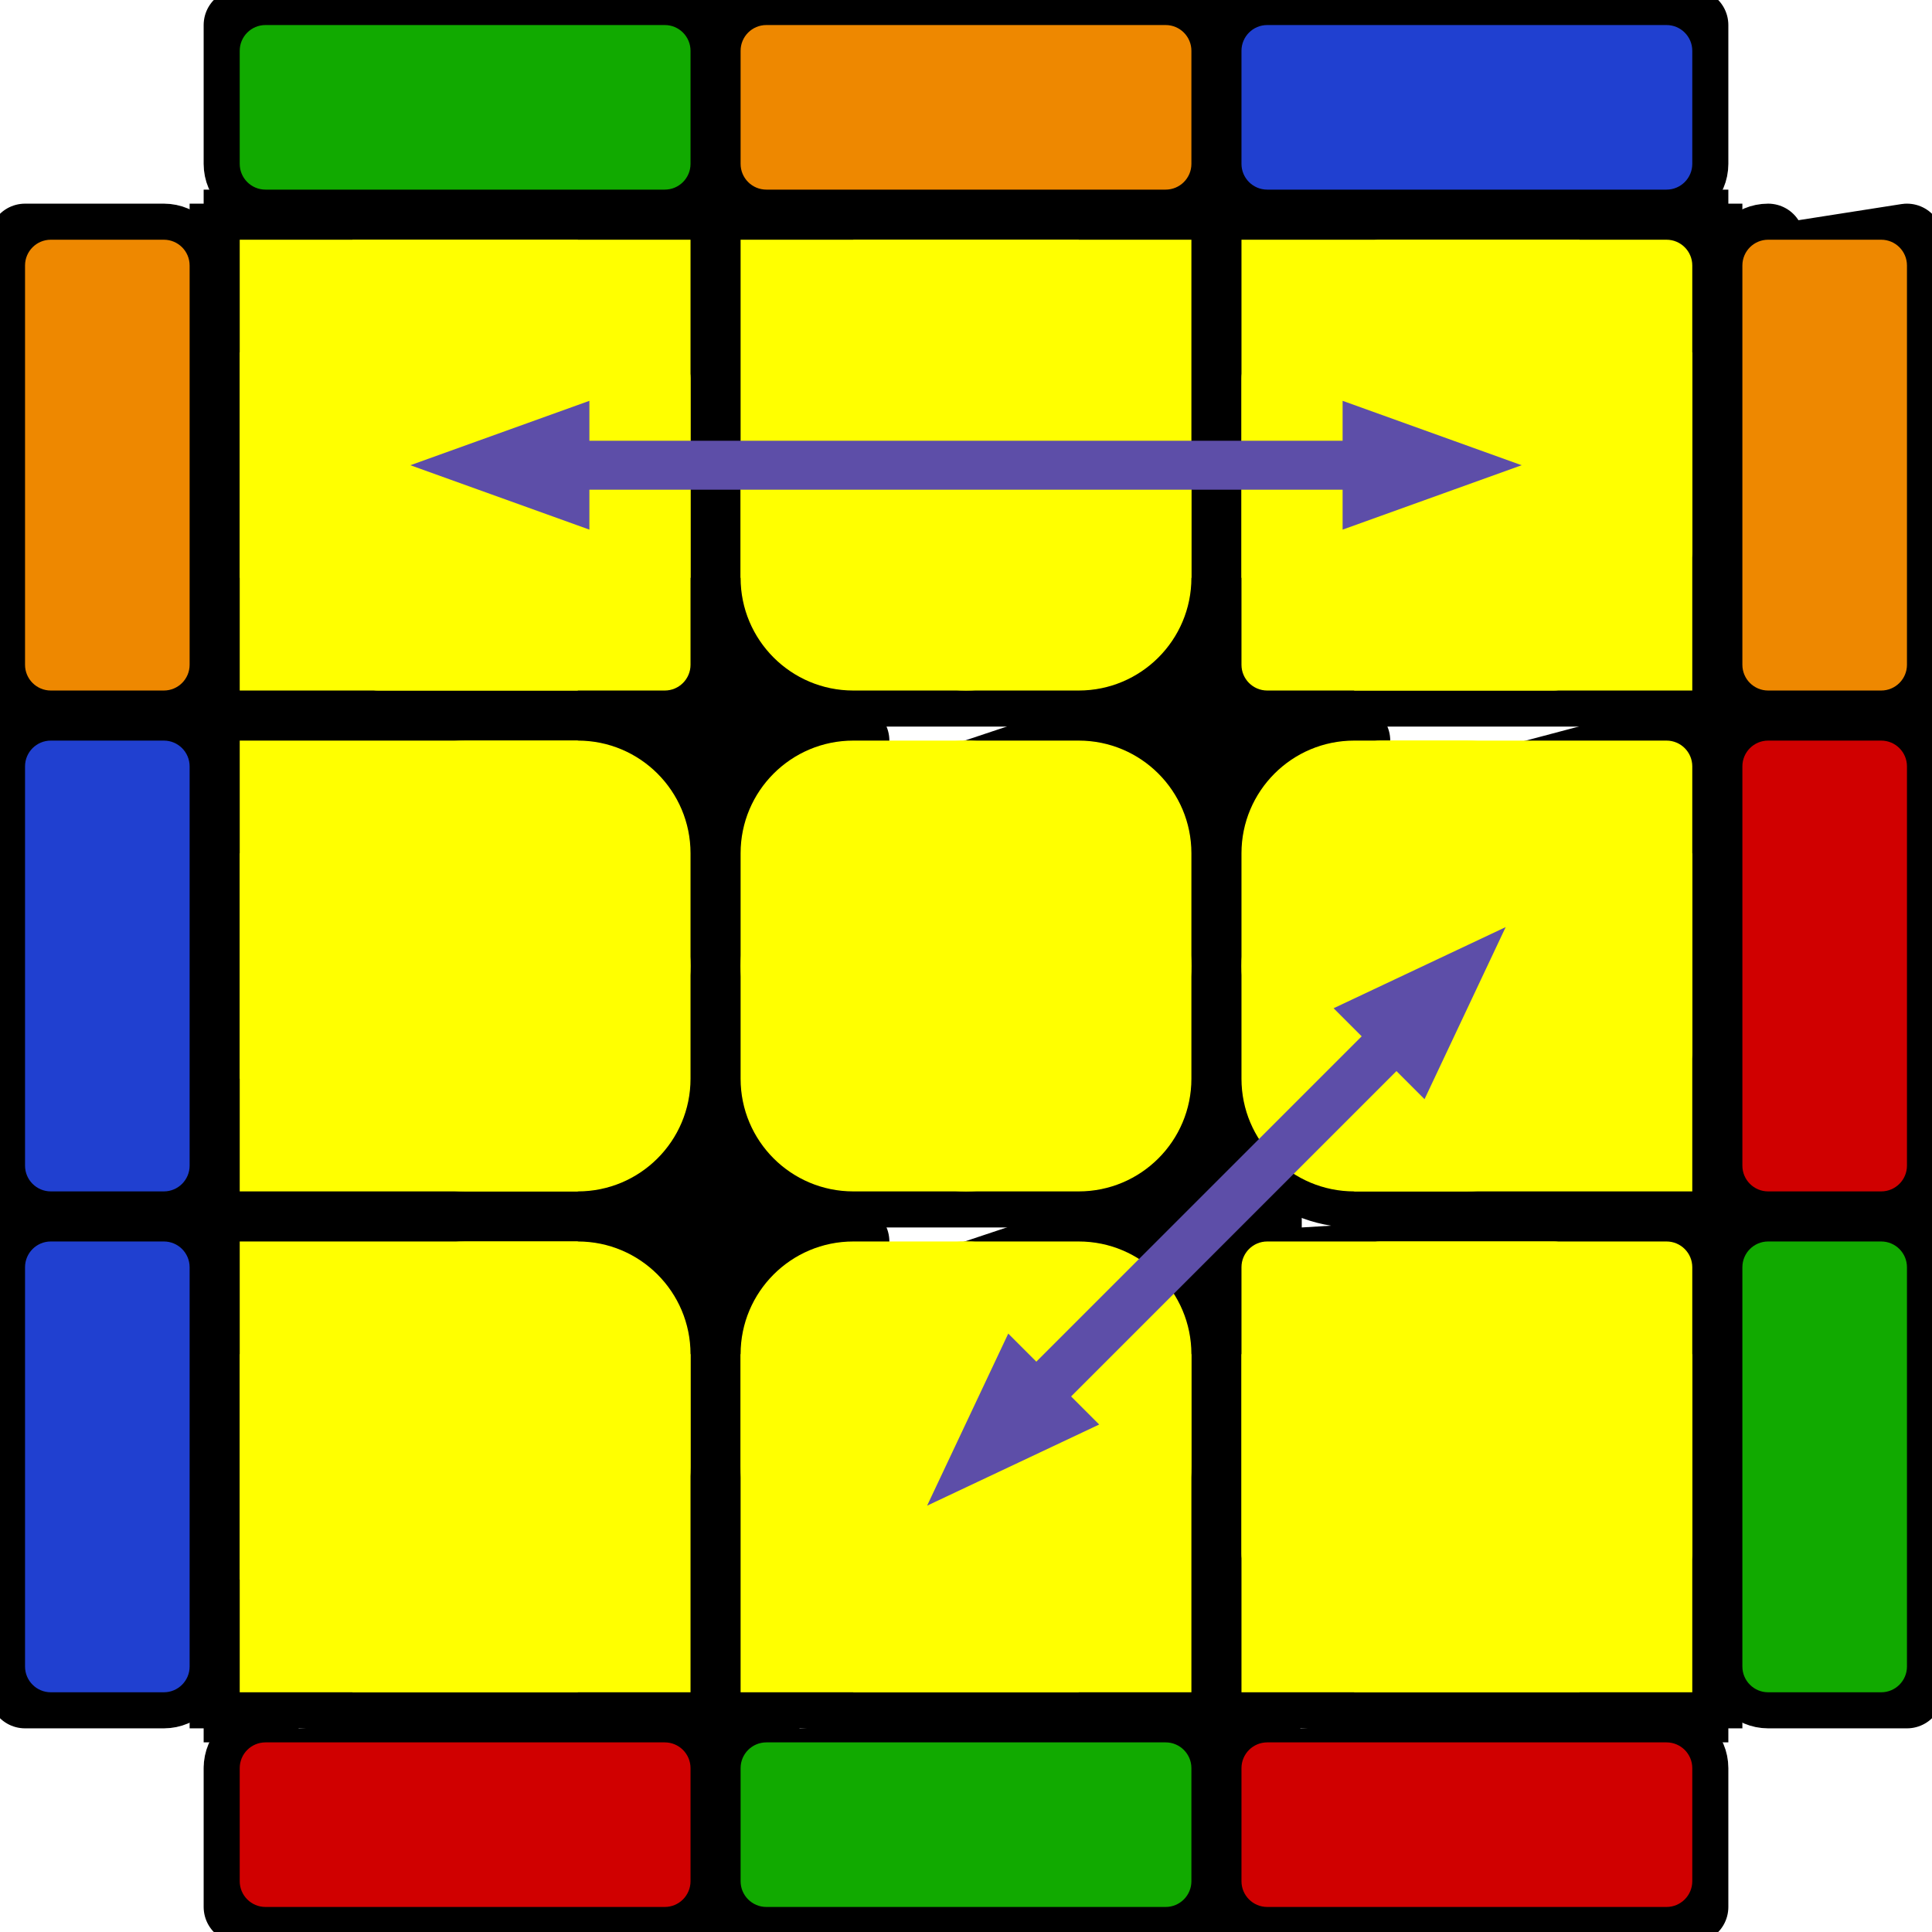
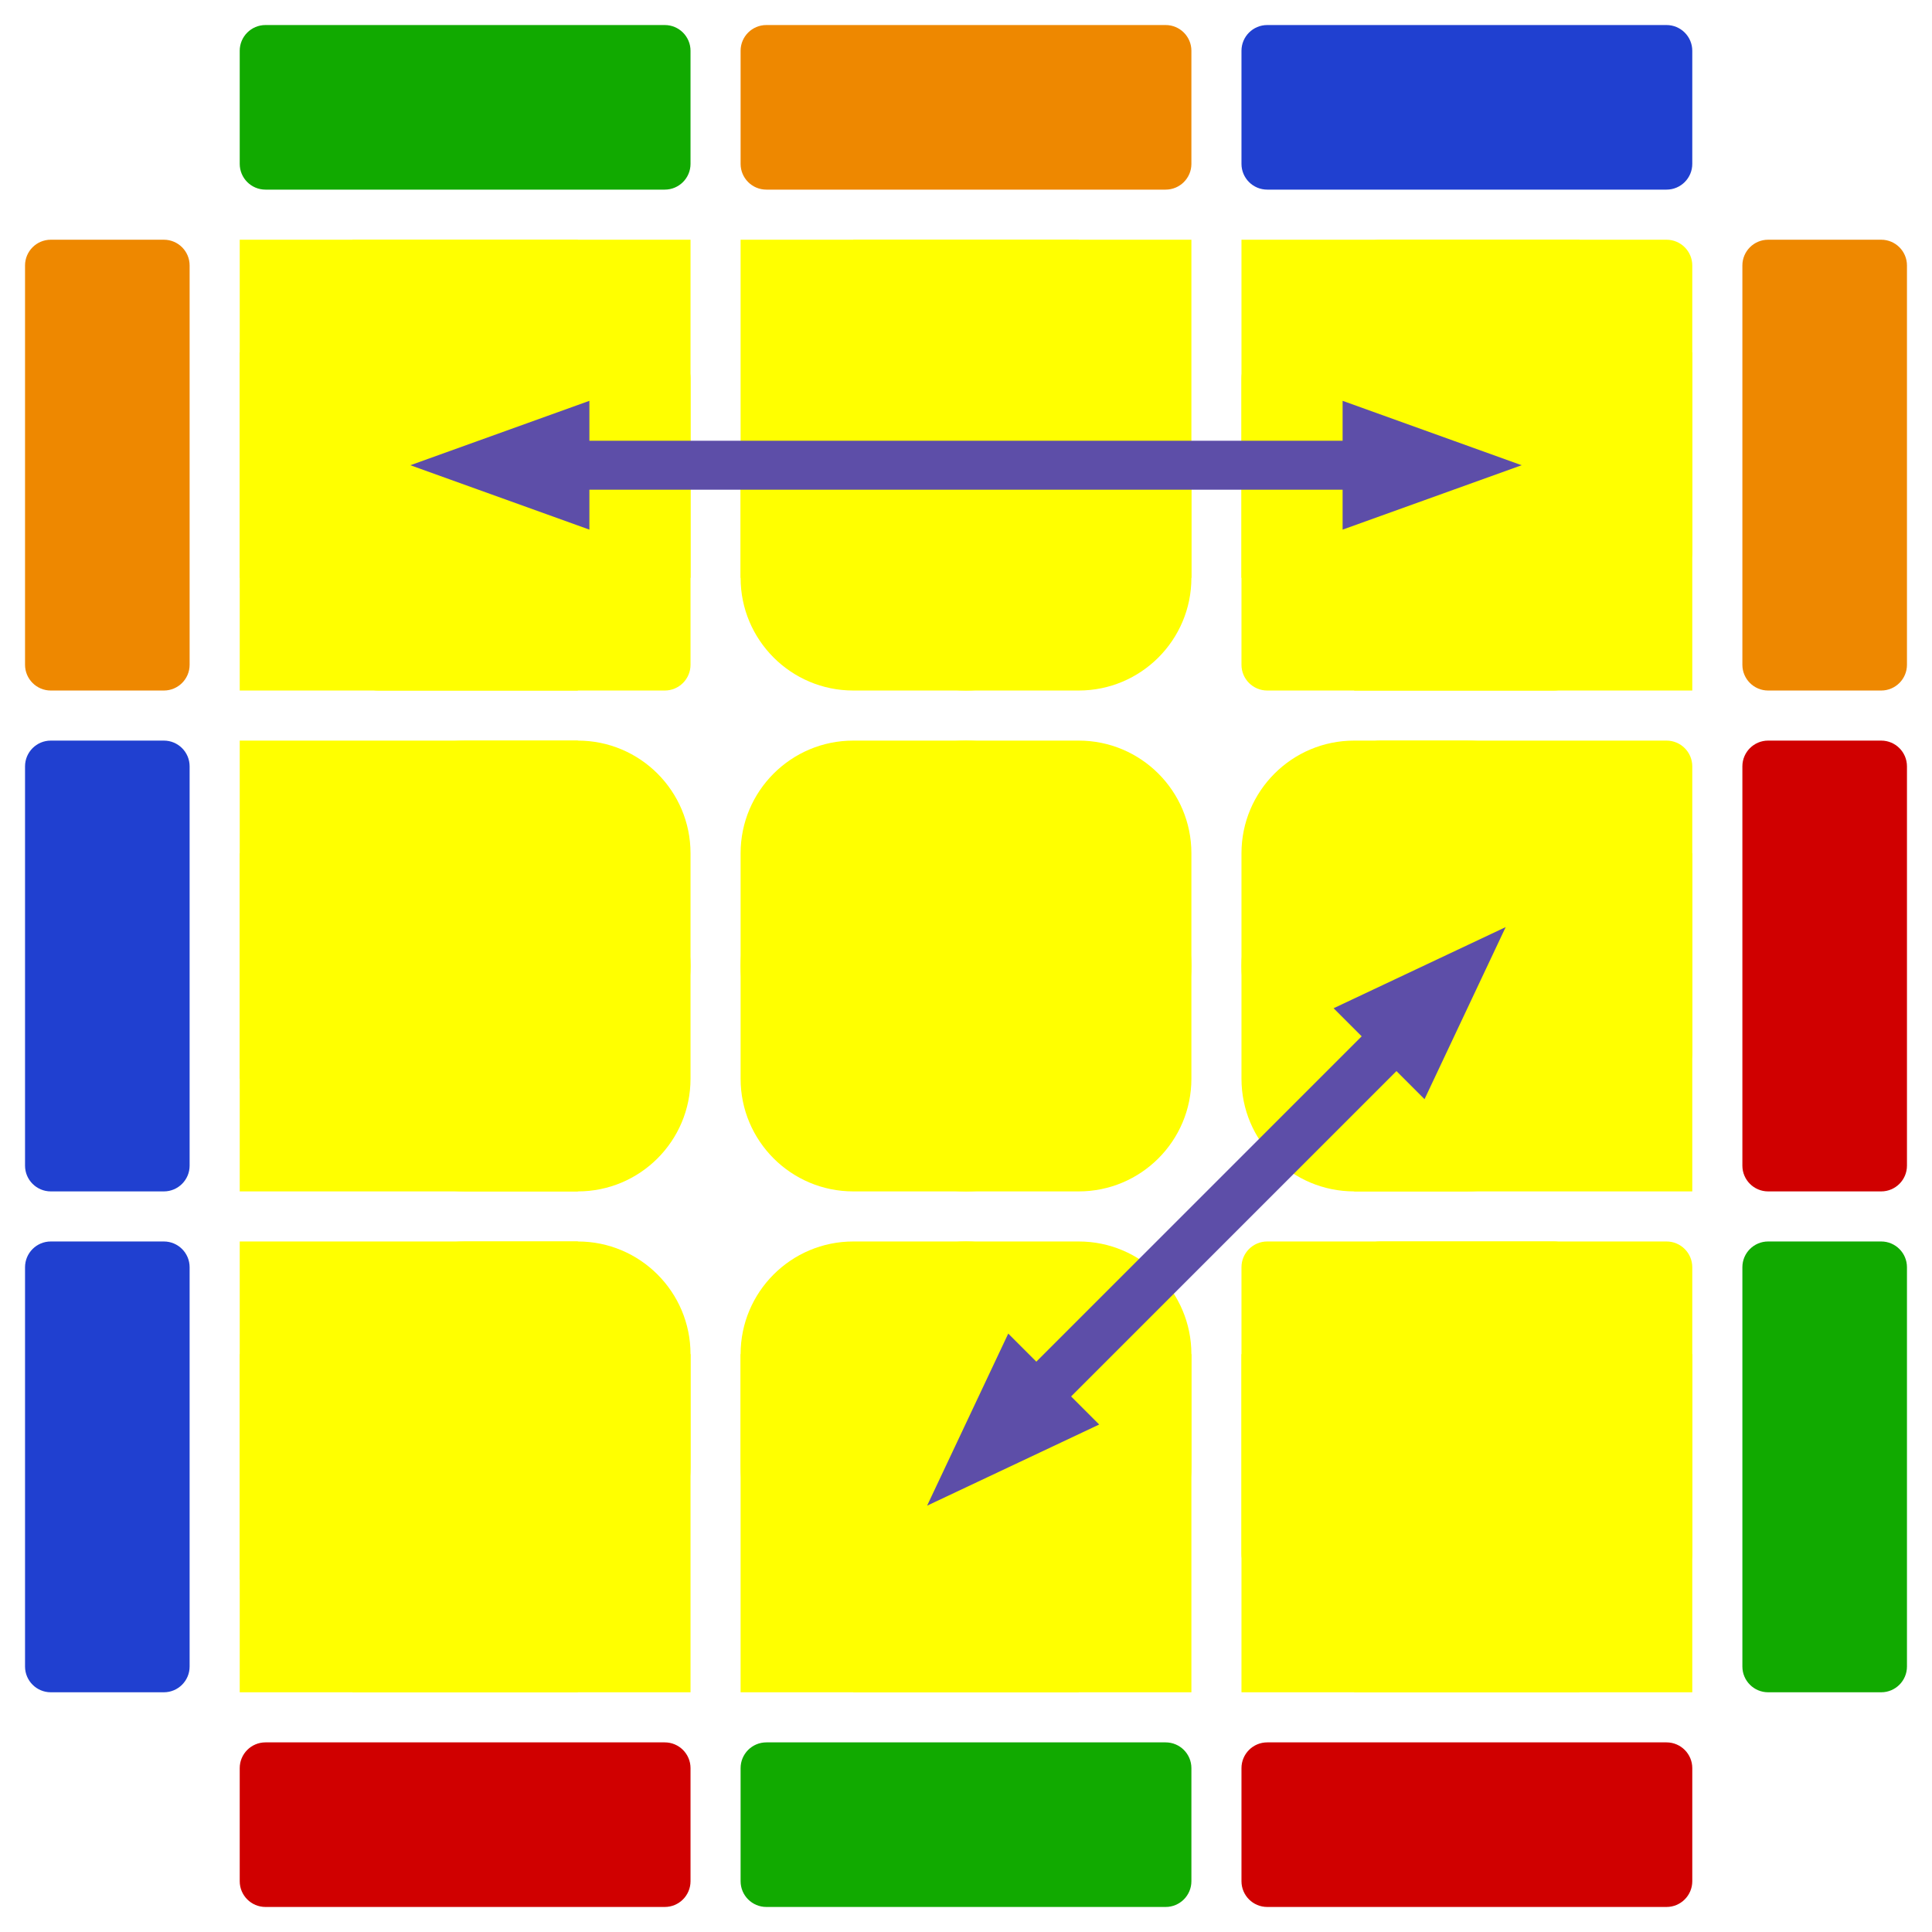
<svg xmlns="http://www.w3.org/2000/svg" version="1.1" viewBox="0 0 75 75" width="75" height="75">
-   <rect width="6.614" height="6.614" x="24.471" y="24.471" fill="#000000" />
-   <rect width="6.624" height="6.624" x="43.91" y="24.466" fill="#000000" />
-   <rect width="6.624" height="6.624" x="24.466" y="43.91" fill="#000000" />
-   <rect width="6.624" height="6.624" x="43.91" y="43.91" fill="#000000" />
-   <rect width="1.757" height="1.757" x="26.899" y="7.455" fill="#000000" />
-   <rect width="1.757" height="1.757" x="46.344" y="7.455" fill="#000000" />
-   <rect width="1.757" height="1.757" x="7.455" y="26.899" fill="#000000" />
-   <rect width="1.747" height="1.747" x="65.793" y="26.904" fill="#000000" />
-   <rect width="1.757" height="1.757" x="7.455" y="46.344" fill="#000000" />
-   <rect width="1.747" height="1.747" x="65.793" y="46.349" fill="#000000" />
-   <rect width="1.747" height="1.747" x="26.904" y="65.793" fill="#000000" />
-   <rect width="1.747" height="1.747" x="46.349" y="65.793" fill="#000000" />
-   <path d="M9.306 9.306L26.806 9.306L26.806 9.306L26.806 25.806A1 1 0 0 1 25.806 26.806L9.306 26.806L9.306 26.806L9.306 9.306L9.306 9.306Z" fill="none" stroke="#000000" stroke-width="2.8" stroke-linejoin="round" stroke-linecap="round" />
-   <path d="M9.306 28.75L22.431 28.75A4.375 4.375 0 0 1 26.806 33.125L26.806 41.875A4.375 4.375 0 0 1 22.431 46.25L9.306 46.25L9.306 46.25L9.306 28.75L9.306 28.75Z" fill="none" stroke="#000000" stroke-width="2.8" stroke-linejoin="round" stroke-linecap="round" />
-   <path d="M9.306 48.194L22.431 48.194A4.375 4.375 0 0 1 26.806 52.569L26.806 65.694L26.806 65.694L9.306 65.694L9.306 65.694L9.306 48.194L9.306 48.194Z" fill="none" stroke="#000000" stroke-width="2.8" stroke-linejoin="round" stroke-linecap="round" />
-   <path d="M28.75 9.306L46.25 9.306L46.25 9.306L46.25 22.431A4.375 4.375 0 0 1 41.875 26.806L33.125 26.806A4.375 4.375 0 0 1 28.75 22.431L28.75 9.306L28.75 9.306Z" fill="none" stroke="#000000" stroke-width="2.8" stroke-linejoin="round" stroke-linecap="round" />
-   <path d="M28.75 33.125L41.875 28.75A4.375 4.375 0 0 1 46.25 33.125L46.25 41.875A4.375 4.375 0 0 1 41.875 46.25L33.125 46.25A4.375 4.375 0 0 1 28.75 41.875L28.75 33.125A4.375 4.375 0 0 1 33.125 28.75Z" fill="none" stroke="#000000" stroke-width="2.8" stroke-linejoin="round" stroke-linecap="round" />
-   <path d="M28.75 52.569L41.875 48.194A4.375 4.375 0 0 1 46.25 52.569L46.25 65.694L46.25 65.694L28.75 65.694L28.75 65.694L28.75 52.569A4.375 4.375 0 0 1 33.125 48.194Z" fill="none" stroke="#000000" stroke-width="2.8" stroke-linejoin="round" stroke-linecap="round" />
-   <path d="M48.194 9.306L64.694 9.306A1 1 0 0 1 65.694 10.306L65.694 26.806L65.694 26.806L49.194 26.806A1 1 0 0 1 48.194 25.806L48.194 9.306L48.194 9.306Z" fill="none" stroke="#000000" stroke-width="2.8" stroke-linejoin="round" stroke-linecap="round" />
-   <path d="M48.194 33.125L64.694 28.75A1 1 0 0 1 65.694 29.75L65.694 46.25L65.694 46.25L52.569 46.25A4.375 4.375 0 0 1 48.194 41.875L48.194 33.125A4.375 4.375 0 0 1 52.569 28.75Z" fill="none" stroke="#000000" stroke-width="2.8" stroke-linejoin="round" stroke-linecap="round" />
-   <path d="M48.194 49.194L64.694 48.194A1 1 0 0 1 65.694 49.194L65.694 65.694L65.694 65.694L48.194 65.694L48.194 65.694L48.194 49.194A1 1 0 0 1 49.194 48.194Z" fill="none" stroke="#000000" stroke-width="2.8" stroke-linejoin="round" stroke-linecap="round" />
-   <path d="M9.306 0.972L26.806 0.972L26.806 0.972L26.806 6.361A1 1 0 0 1 25.806 7.361L10.306 7.361A1 1 0 0 1 9.306 6.361L9.306 0.972L9.306 0.972Z" fill="none" stroke="#000000" stroke-width="2.8" stroke-linejoin="round" stroke-linecap="round" />
-   <path d="M9.306 68.639L25.806 67.639A1 1 0 0 1 26.806 68.639L26.806 74.028L26.806 74.028L9.306 74.028L9.306 74.028L9.306 68.639A1 1 0 0 1 10.306 67.639Z" fill="none" stroke="#000000" stroke-width="2.8" stroke-linejoin="round" stroke-linecap="round" />
-   <path d="M0.972 9.306L6.361 9.306A1 1 0 0 1 7.361 10.306L7.361 25.806A1 1 0 0 1 6.361 26.806L0.972 26.806L0.972 26.806L0.972 9.306L0.972 9.306Z" fill="none" stroke="#000000" stroke-width="2.8" stroke-linejoin="round" stroke-linecap="round" />
-   <path d="M67.639 10.306L74.028 9.306L74.028 9.306L74.028 26.806L74.028 26.806L68.639 26.806A1 1 0 0 1 67.639 25.806L67.639 10.306A1 1 0 0 1 68.639 9.306Z" fill="none" stroke="#000000" stroke-width="2.8" stroke-linejoin="round" stroke-linecap="round" />
-   <path d="M28.75 0.972L46.25 0.972L46.25 0.972L46.25 6.361A1 1 0 0 1 45.25 7.361L29.75 7.361A1 1 0 0 1 28.75 6.361L28.75 0.972L28.75 0.972Z" fill="none" stroke="#000000" stroke-width="2.8" stroke-linejoin="round" stroke-linecap="round" />
-   <path d="M28.75 68.639L45.25 67.639A1 1 0 0 1 46.25 68.639L46.25 74.028L46.25 74.028L28.75 74.028L28.75 74.028L28.75 68.639A1 1 0 0 1 29.75 67.639Z" fill="none" stroke="#000000" stroke-width="2.8" stroke-linejoin="round" stroke-linecap="round" />
-   <path d="M0.972 28.75L6.361 28.75A1 1 0 0 1 7.361 29.75L7.361 45.25A1 1 0 0 1 6.361 46.25L0.972 46.25L0.972 46.25L0.972 28.75L0.972 28.75Z" fill="none" stroke="#000000" stroke-width="2.8" stroke-linejoin="round" stroke-linecap="round" />
-   <path d="M67.639 29.75L74.028 28.75L74.028 28.75L74.028 46.25L74.028 46.25L68.639 46.25A1 1 0 0 1 67.639 45.25L67.639 29.75A1 1 0 0 1 68.639 28.75Z" fill="none" stroke="#000000" stroke-width="2.8" stroke-linejoin="round" stroke-linecap="round" />
-   <path d="M48.194 0.972L65.694 0.972L65.694 0.972L65.694 6.361A1 1 0 0 1 64.694 7.361L49.194 7.361A1 1 0 0 1 48.194 6.361L48.194 0.972L48.194 0.972Z" fill="none" stroke="#000000" stroke-width="2.8" stroke-linejoin="round" stroke-linecap="round" />
-   <path d="M48.194 68.639L64.694 67.639A1 1 0 0 1 65.694 68.639L65.694 74.028L65.694 74.028L48.194 74.028L48.194 74.028L48.194 68.639A1 1 0 0 1 49.194 67.639Z" fill="none" stroke="#000000" stroke-width="2.8" stroke-linejoin="round" stroke-linecap="round" />
-   <path d="M0.972 48.194L6.361 48.194A1 1 0 0 1 7.361 49.194L7.361 64.694A1 1 0 0 1 6.361 65.694L0.972 65.694L0.972 65.694L0.972 48.194L0.972 48.194Z" fill="none" stroke="#000000" stroke-width="2.8" stroke-linejoin="round" stroke-linecap="round" />
-   <path d="M67.639 49.194L74.028 48.194L74.028 48.194L74.028 65.694L74.028 65.694L68.639 65.694A1 1 0 0 1 67.639 64.694L67.639 49.194A1 1 0 0 1 68.639 48.194Z" fill="none" stroke="#000000" stroke-width="2.8" stroke-linejoin="round" stroke-linecap="round" />
-   <path d="M7.361 9.306 L9.306 9.306 L9.306 7.361" fill="none" stroke="#000000" stroke-width="2.8" stroke-linejoin="round" stroke-linecap="butt" />
-   <path d="M67.639 9.306 L65.694 9.306 L65.694 7.361" fill="none" stroke="#000000" stroke-width="2.8" stroke-linejoin="round" stroke-linecap="butt" />
-   <path d="M7.361 65.694 L9.306 65.694 L9.306 67.639" fill="none" stroke="#000000" stroke-width="2.8" stroke-linejoin="round" stroke-linecap="butt" />
-   <path d="M67.639 65.694 L65.694 65.694 L65.694 67.639" fill="none" stroke="#000000" stroke-width="2.8" stroke-linejoin="round" stroke-linecap="butt" />
  <rect width="13.125" height="13.125" x="9.306" y="9.306" fill="#ffff00" />
  <rect width="13.125" height="13.125" x="9.306" y="13.681" fill="#ffff00" />
  <rect width="13.125" height="13.125" x="13.681" y="9.306" fill="#ffff00" />
  <rect width="13.125" height="13.125" x="13.681" y="13.681" rx="1.0" ry="1.0" fill="#ffff00" />
  <rect width="13.125" height="13.125" x="28.75" y="9.306" fill="#ffff00" />
  <rect width="13.125" height="13.125" x="28.75" y="13.681" rx="4.375" ry="4.375" fill="#ffff00" />
  <rect width="13.125" height="13.125" x="33.125" y="9.306" fill="#ffff00" />
  <rect width="13.125" height="13.125" x="33.125" y="13.681" rx="4.375" ry="4.375" fill="#ffff00" />
  <rect width="13.125" height="13.125" x="48.194" y="9.306" fill="#ffff00" />
  <rect width="13.125" height="13.125" x="48.194" y="13.681" rx="1.0" ry="1.0" fill="#ffff00" />
  <rect width="13.125" height="13.125" x="52.569" y="9.306" rx="1.0" ry="1.0" fill="#ffff00" />
  <rect width="13.125" height="13.125" x="52.569" y="13.681" fill="#ffff00" />
  <rect width="13.125" height="13.125" x="9.306" y="28.75" fill="#ffff00" />
  <rect width="13.125" height="13.125" x="9.306" y="33.125" fill="#ffff00" />
  <rect width="13.125" height="13.125" x="13.681" y="28.75" rx="4.375" ry="4.375" fill="#ffff00" />
  <rect width="13.125" height="13.125" x="13.681" y="33.125" rx="4.375" ry="4.375" fill="#ffff00" />
  <rect width="13.125" height="13.125" x="28.75" y="28.75" rx="4.375" ry="4.375" fill="#ffff00" />
  <rect width="13.125" height="13.125" x="28.75" y="33.125" rx="4.375" ry="4.375" fill="#ffff00" />
  <rect width="13.125" height="13.125" x="33.125" y="28.75" rx="4.375" ry="4.375" fill="#ffff00" />
  <rect width="13.125" height="13.125" x="33.125" y="33.125" rx="4.375" ry="4.375" fill="#ffff00" />
  <rect width="13.125" height="13.125" x="48.194" y="28.75" rx="4.375" ry="4.375" fill="#ffff00" />
  <rect width="13.125" height="13.125" x="48.194" y="33.125" rx="4.375" ry="4.375" fill="#ffff00" />
  <rect width="13.125" height="13.125" x="52.569" y="28.75" rx="1.0" ry="1.0" fill="#ffff00" />
  <rect width="13.125" height="13.125" x="52.569" y="33.125" fill="#ffff00" />
  <rect width="13.125" height="13.125" x="9.306" y="48.194" fill="#ffff00" />
  <rect width="13.125" height="13.125" x="9.306" y="52.569" fill="#ffff00" />
  <rect width="13.125" height="13.125" x="13.681" y="48.194" rx="4.375" ry="4.375" fill="#ffff00" />
  <rect width="13.125" height="13.125" x="13.681" y="52.569" fill="#ffff00" />
  <rect width="13.125" height="13.125" x="28.75" y="48.194" rx="4.375" ry="4.375" fill="#ffff00" />
  <rect width="13.125" height="13.125" x="28.75" y="52.569" fill="#ffff00" />
  <rect width="13.125" height="13.125" x="33.125" y="48.194" rx="4.375" ry="4.375" fill="#ffff00" />
  <rect width="13.125" height="13.125" x="33.125" y="52.569" fill="#ffff00" />
  <rect width="13.125" height="13.125" x="48.194" y="48.194" rx="1.0" ry="1.0" fill="#ffff00" />
  <rect width="13.125" height="13.125" x="48.194" y="52.569" fill="#ffff00" />
  <rect width="13.125" height="13.125" x="52.569" y="48.194" rx="1.0" ry="1.0" fill="#ffff00" />
  <rect width="13.125" height="13.125" x="52.569" y="52.569" fill="#ffff00" />
  <rect width="17.5" height="6.389" x="9.306" y="0.972" rx="1.0" ry="1.0" fill="#11aa00" />
  <rect width="17.5" height="6.389" x="9.306" y="67.639" rx="1.0" ry="1.0" fill="#d00000" />
  <rect width="6.389" height="17.5" x="0.972" y="9.306" rx="1.0" ry="1.0" fill="#ee8800" />
  <rect width="6.389" height="17.5" x="67.639" y="9.306" rx="1.0" ry="1.0" fill="#ee8800" />
  <rect width="17.5" height="6.389" x="28.75" y="0.972" rx="1.0" ry="1.0" fill="#ee8800" />
  <rect width="17.5" height="6.389" x="28.75" y="67.639" rx="1.0" ry="1.0" fill="#11aa00" />
  <rect width="6.389" height="17.5" x="0.972" y="28.75" rx="1.0" ry="1.0" fill="#2040d0" />
  <rect width="6.389" height="17.5" x="67.639" y="28.75" rx="1.0" ry="1.0" fill="#d00000" />
  <rect width="17.5" height="6.389" x="48.194" y="0.972" rx="1.0" ry="1.0" fill="#2040d0" />
  <rect width="17.5" height="6.389" x="48.194" y="67.639" rx="1.0" ry="1.0" fill="#d00000" />
  <rect width="6.389" height="17.5" x="0.972" y="48.194" rx="1.0" ry="1.0" fill="#2040d0" />
  <rect width="6.389" height="17.5" x="67.639" y="48.194" rx="1.0" ry="1.0" fill="#11aa00" />
  <path d="M15.93,18.06L22.88,20.56L22.88,19.01L52.12,19.01L52.12,20.56L59.07,18.06L52.12,15.56L52.12,17.11L22.88,17.11L22.88,15.56Z" fill="#5d4ea8" />
  <path d="M35.99,58.45L42.67,55.3L41.58,54.21L54.21,41.58L55.3,42.67L58.45,35.99L51.77,39.14L52.86,40.23L40.23,52.86L39.14,51.77Z" fill="#5d4ea8" />
</svg>
